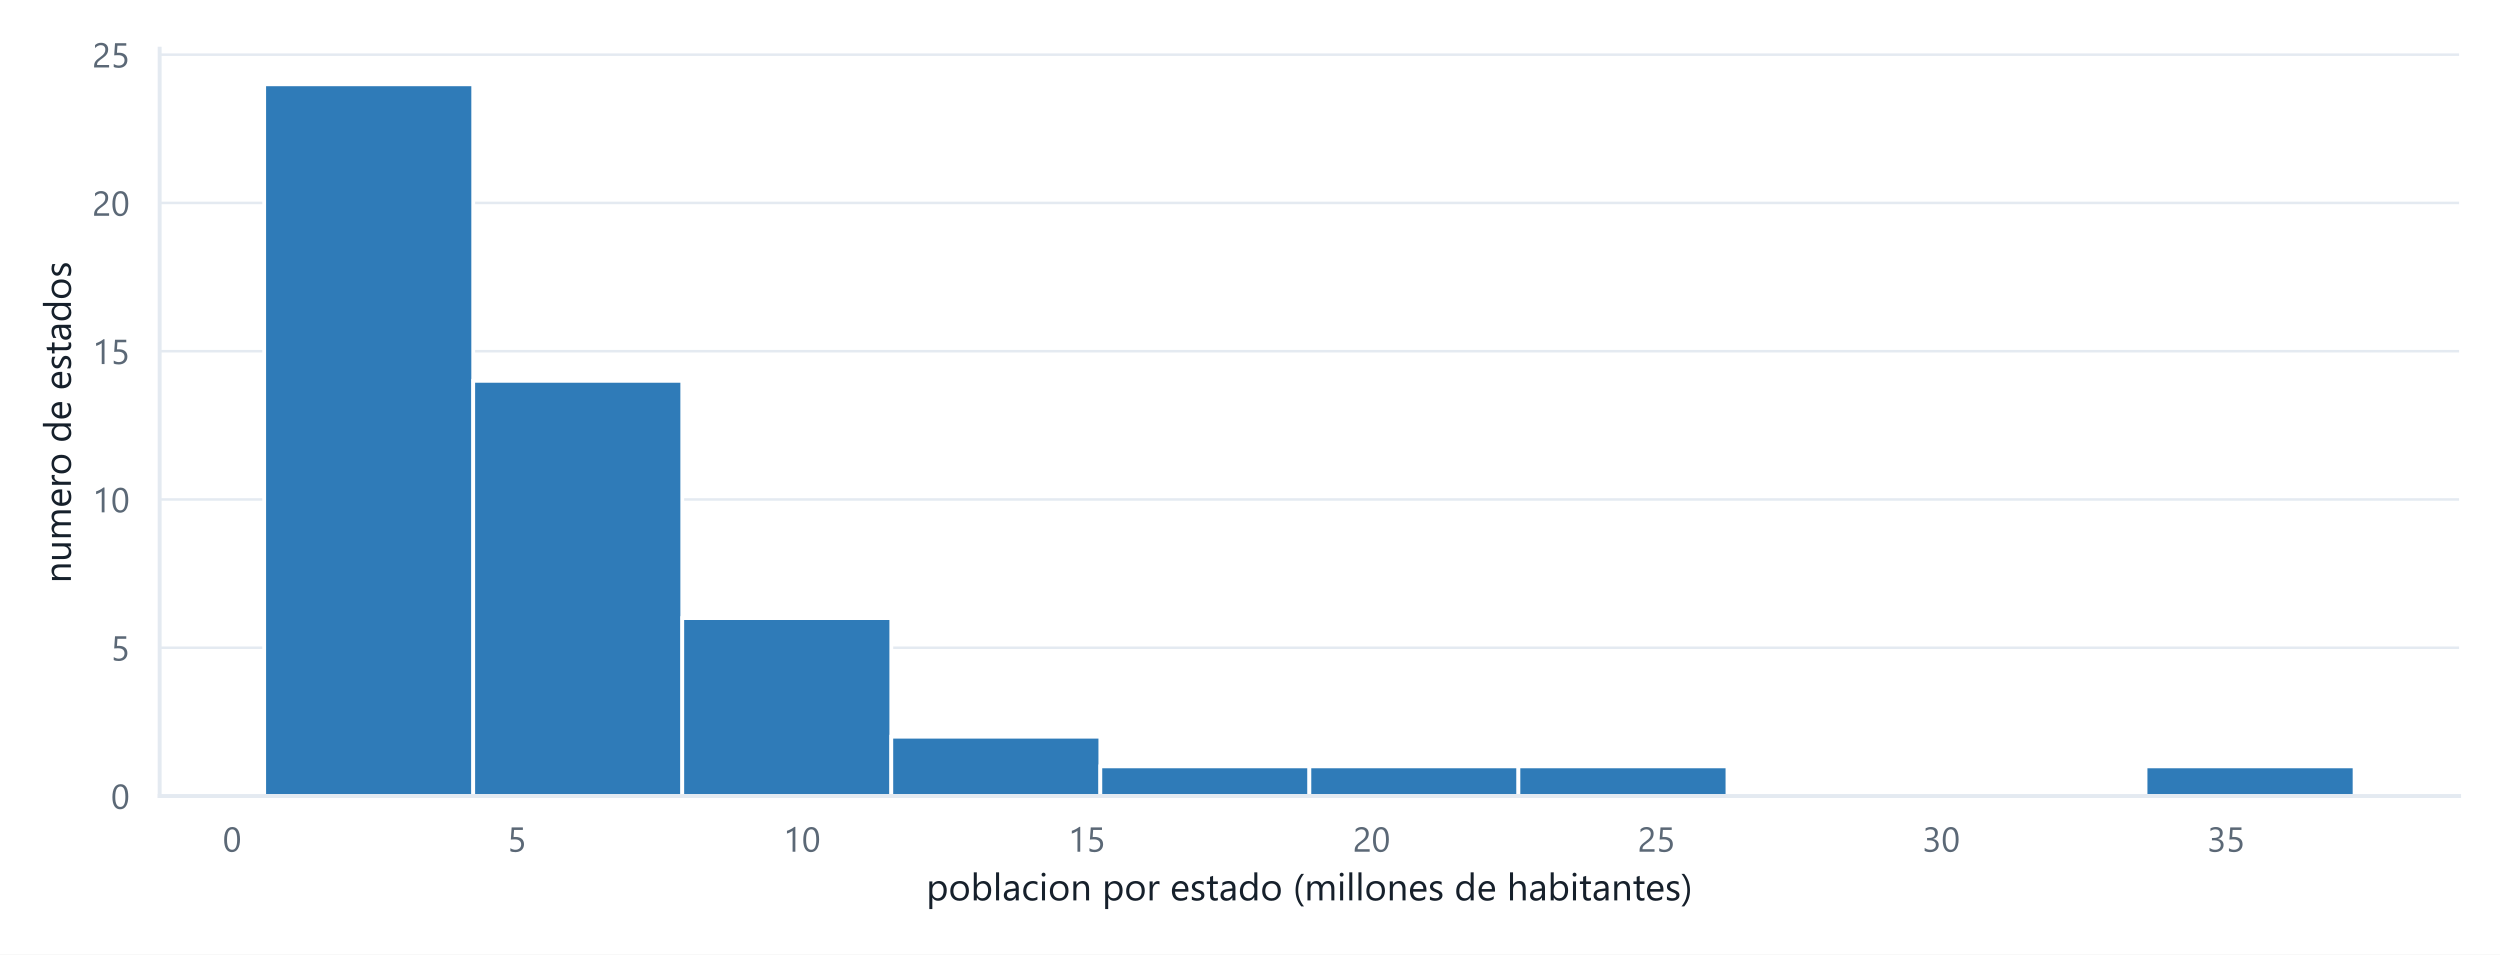
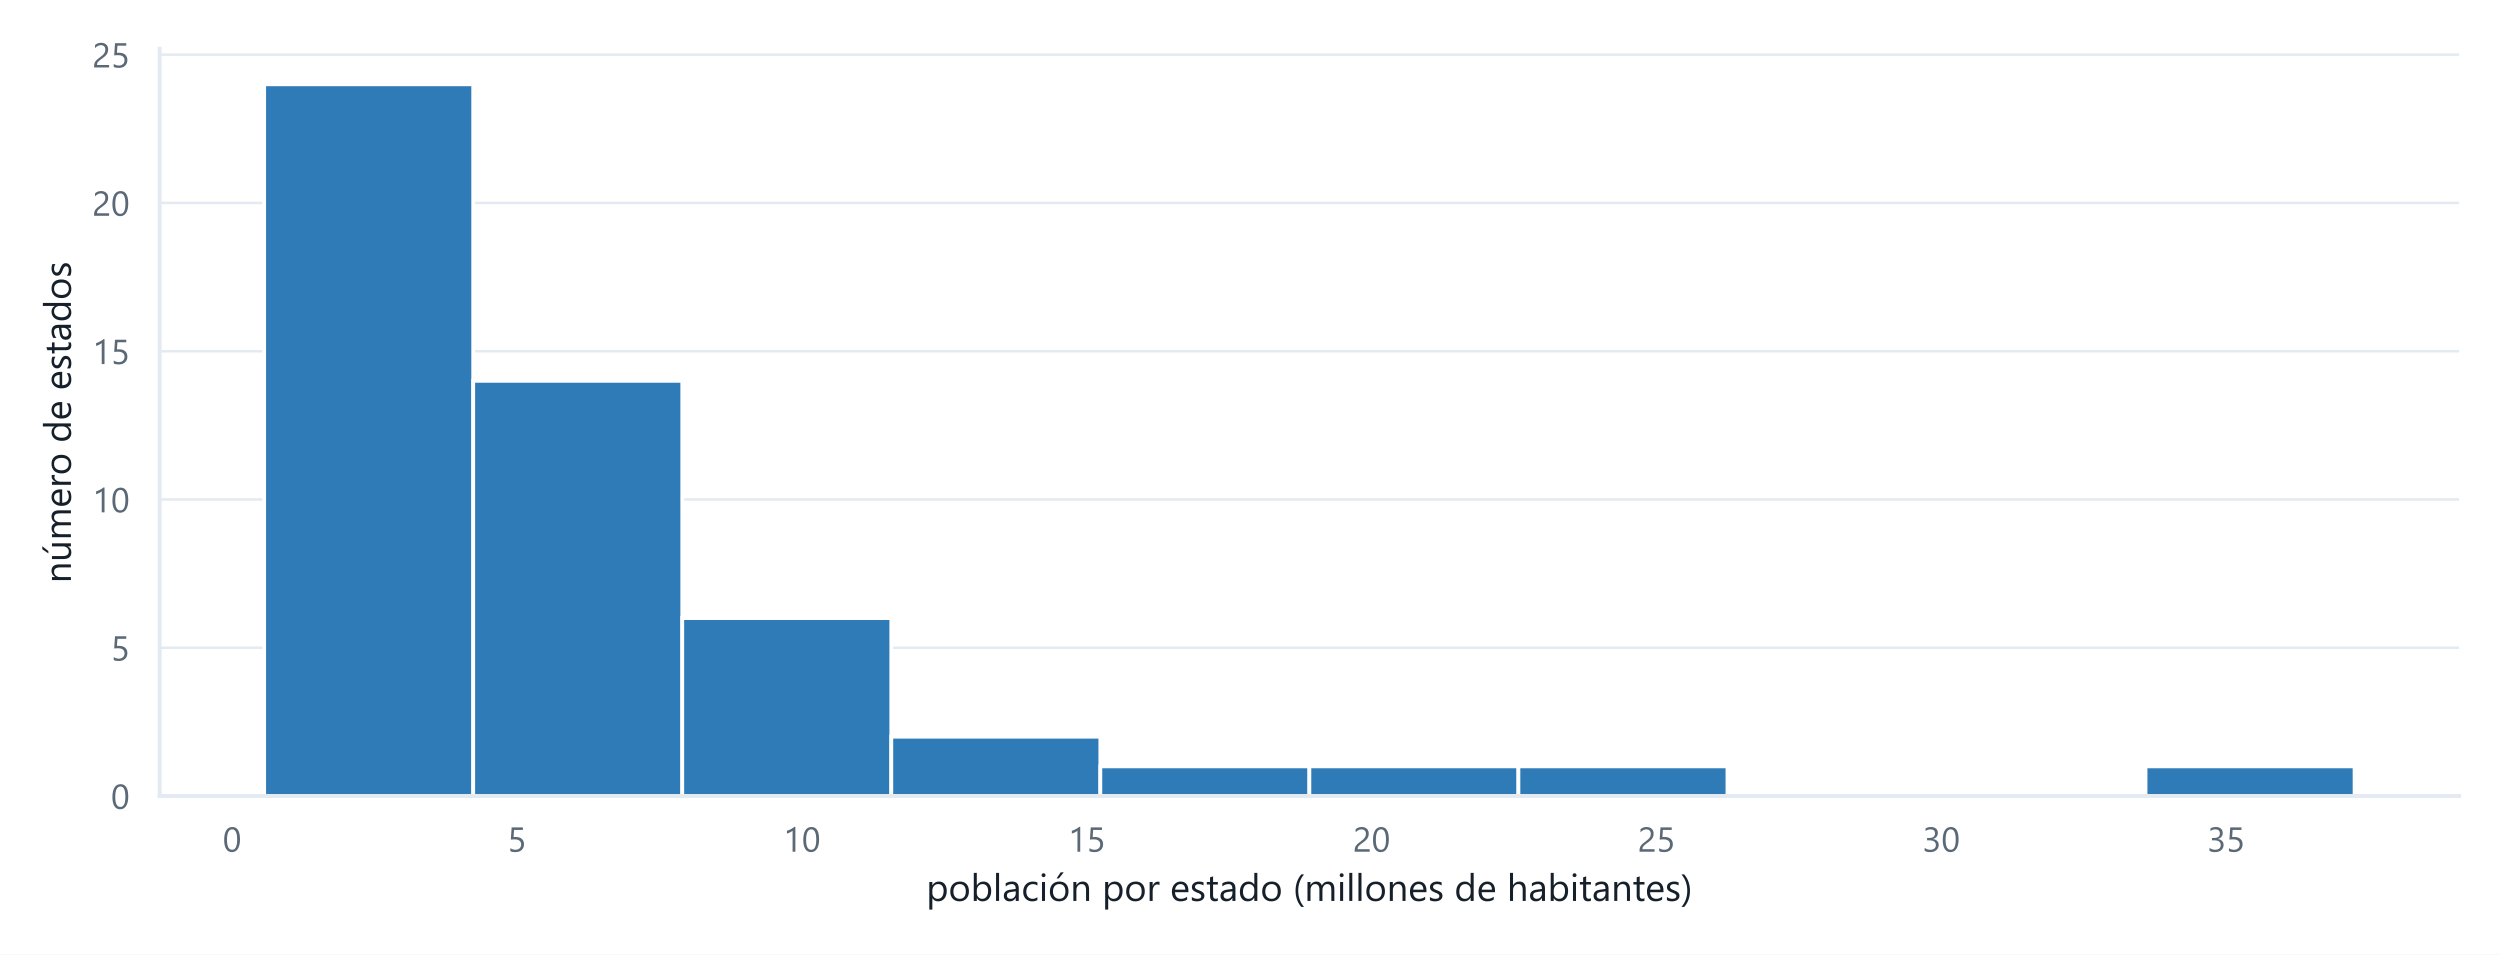
<svg xmlns="http://www.w3.org/2000/svg" xmlns:xlink="http://www.w3.org/1999/xlink" width="792pt" height="302.4pt" viewBox="0 0 792 302.4" version="1.1">
  <defs>
    <style type="text/css">*{stroke-linejoin: round; stroke-linecap: butt}</style>
  </defs>
  <g id="figure_1">
    <g id="patch_1">
      <path d="M 0 302.4  L 792 302.4  L 792 0  L 0 0  z " style="fill: #ffffff" />
    </g>
    <g id="axes_1">
      <g id="patch_2">
        <path d="M 50.58 252.18  L 779.04 252.18  L 779.04 15.432  L 50.58 15.432  z " style="fill: #ffffff" />
      </g>
      <g id="matplotlib.axis_1">
        <g id="xtick_1">
          <g id="text_1">
            <g style="fill: #5b6876" transform="translate(70.55389 269.8234) scale(0.11 -0.11)">
              <defs>
                <path id="SegoeUI-30" d="M 3188 2259  Q 3188 1697 3086 1262  Q 2984 828 2792 529  Q 2600 231 2320 76  Q 2041 -78 1684 -78  Q 1347 -78 1083 70  Q 819 219 637 503  Q 456 788 362 1202  Q 269 1616 269 2150  Q 269 2738 367 3188  Q 466 3638 656 3942  Q 847 4247 1130 4401  Q 1413 4556 1778 4556  Q 3188 4556 3188 2259  z M 2663 2209  Q 2663 4122 1753 4122  Q 794 4122 794 2175  Q 794 359 1734 359  Q 2663 359 2663 2209  z " transform="scale(0.015625)" />
              </defs>
              <use xlink:href="#SegoeUI-30" />
            </g>
          </g>
        </g>
        <g id="xtick_2">
          <g id="text_2">
            <g style="fill: #5b6876" transform="translate(160.8006 269.8234) scale(0.11 -0.11)">
              <defs>
                <path id="SegoeUI-35" d="M 3028 1369  Q 3028 1041 2915 775  Q 2803 509 2595 318  Q 2388 128 2094 25  Q 1800 -78 1441 -78  Q 816 -78 513 109  L 513 653  Q 969 359 1447 359  Q 1691 359 1886 431  Q 2081 503 2218 631  Q 2356 759 2429 940  Q 2503 1122 2503 1338  Q 2503 1775 2209 2023  Q 1916 2272 1356 2272  Q 1266 2272 1166 2269  Q 1066 2266 966 2261  Q 866 2256 770 2250  Q 675 2244 597 2234  L 750 4481  L 2822 4481  L 2822 4019  L 1194 4019  L 1103 2703  Q 1203 2709 1315 2714  Q 1428 2719 1516 2719  Q 1872 2719 2153 2625  Q 2434 2531 2629 2357  Q 2825 2184 2926 1932  Q 3028 1681 3028 1369  z " transform="scale(0.015625)" />
              </defs>
              <use xlink:href="#SegoeUI-35" />
            </g>
          </g>
        </g>
        <g id="xtick_3">
          <g id="text_3">
            <g style="fill: #5b6876" transform="translate(248.0825 269.8234) scale(0.11 -0.11)">
              <defs>
                <path id="SegoeUI-31" d="M 2263 0  L 1750 0  L 1750 3872  Q 1691 3813 1577 3736  Q 1463 3659 1320 3584  Q 1178 3509 1020 3443  Q 863 3378 713 3341  L 713 3859  Q 881 3906 1070 3986  Q 1259 4066 1442 4164  Q 1625 4263 1787 4370  Q 1950 4478 2069 4581  L 2263 4581  L 2263 0  z " transform="scale(0.015625)" />
              </defs>
              <use xlink:href="#SegoeUI-31" />
              <use xlink:href="#SegoeUI-30" transform="translate(53.90625 0)" />
            </g>
          </g>
        </g>
        <g id="xtick_4">
          <g id="text_4">
            <g style="fill: #5b6876" transform="translate(338.3292 269.8234) scale(0.11 -0.11)">
              <use xlink:href="#SegoeUI-31" />
              <use xlink:href="#SegoeUI-35" transform="translate(53.90625 0)" />
            </g>
          </g>
        </g>
        <g id="xtick_5">
          <g id="text_5">
            <g style="fill: #5b6876" transform="translate(428.5759 269.8234) scale(0.11 -0.11)">
              <defs>
                <path id="SegoeUI-32" d="M 2413 3306  Q 2413 3513 2348 3666  Q 2284 3819 2173 3920  Q 2063 4022 1913 4072  Q 1763 4122 1588 4122  Q 1438 4122 1294 4081  Q 1150 4041 1014 3969  Q 878 3897 751 3797  Q 625 3697 516 3575  L 516 4125  Q 731 4334 998 4445  Q 1266 4556 1650 4556  Q 1925 4556 2159 4476  Q 2394 4397 2566 4244  Q 2738 4091 2836 3866  Q 2934 3641 2934 3350  Q 2934 3084 2873 2868  Q 2813 2653 2689 2462  Q 2566 2272 2378 2097  Q 2191 1922 1938 1741  Q 1622 1516 1417 1356  Q 1213 1197 1092 1058  Q 972 919 923 780  Q 875 641 875 459  L 3106 459  L 3106 0  L 341 0  L 341 222  Q 341 509 403 728  Q 466 947 609 1144  Q 753 1341 986 1537  Q 1219 1734 1556 1981  Q 1800 2156 1964 2315  Q 2128 2475 2228 2634  Q 2328 2794 2370 2958  Q 2413 3122 2413 3306  z " transform="scale(0.015625)" />
              </defs>
              <use xlink:href="#SegoeUI-32" />
              <use xlink:href="#SegoeUI-30" transform="translate(53.90625 0)" />
            </g>
          </g>
        </g>
        <g id="xtick_6">
          <g id="text_6">
            <g style="fill: #5b6876" transform="translate(518.8226 269.8234) scale(0.11 -0.11)">
              <use xlink:href="#SegoeUI-32" />
              <use xlink:href="#SegoeUI-35" transform="translate(53.90625 0)" />
            </g>
          </g>
        </g>
        <g id="xtick_7">
          <g id="text_7">
            <g style="fill: #5b6876" transform="translate(609.0694 269.8234) scale(0.11 -0.11)">
              <defs>
                <path id="SegoeUI-33" d="M 2978 1269  Q 2978 966 2864 717  Q 2750 469 2542 292  Q 2334 116 2043 19  Q 1753 -78 1403 -78  Q 763 -78 384 166  L 384 716  Q 838 359 1422 359  Q 1656 359 1845 418  Q 2034 478 2170 590  Q 2306 703 2379 862  Q 2453 1022 2453 1222  Q 2453 2100 1203 2100  L 831 2100  L 831 2534  L 1184 2534  Q 2291 2534 2291 3359  Q 2291 4122 1447 4122  Q 972 4122 556 3803  L 556 4300  Q 984 4556 1575 4556  Q 1856 4556 2084 4478  Q 2313 4400 2475 4259  Q 2638 4119 2727 3922  Q 2816 3725 2816 3488  Q 2816 2603 1922 2350  L 1922 2338  Q 2150 2313 2344 2227  Q 2538 2141 2678 2003  Q 2819 1866 2898 1680  Q 2978 1494 2978 1269  z " transform="scale(0.015625)" />
              </defs>
              <use xlink:href="#SegoeUI-33" />
              <use xlink:href="#SegoeUI-30" transform="translate(53.90625 0)" />
            </g>
          </g>
        </g>
        <g id="xtick_8">
          <g id="text_8">
            <g style="fill: #5b6876" transform="translate(699.3161 269.8234) scale(0.11 -0.11)">
              <use xlink:href="#SegoeUI-33" />
              <use xlink:href="#SegoeUI-35" transform="translate(53.90625 0)" />
            </g>
          </g>
        </g>
        <g id="text_9">
-           <g style="fill: #16202b" transform="translate(293.4337 285.2372) scale(0.12 -0.12)">
+           <g style="fill: #16202b" transform="translate(293.4337 285.4116) scale(0.12 -0.12)">
            <defs>
              <path id="SegoeUI-70" d="M 1044 463  L 1031 463  L 1031 -1472  L 519 -1472  L 519 3200  L 1031 3200  L 1031 2638  L 1044 2638  Q 1422 3275 2150 3275  Q 2769 3275 3116 2845  Q 3463 2416 3463 1694  Q 3463 891 3072 408  Q 2681 -75 2003 -75  Q 1381 -75 1044 463  z M 1031 1753  L 1031 1306  Q 1031 909 1289 632  Q 1547 356 1944 356  Q 2409 356 2673 712  Q 2938 1069 2938 1703  Q 2938 2238 2691 2541  Q 2444 2844 2022 2844  Q 1575 2844 1303 2533  Q 1031 2222 1031 1753  z " transform="scale(0.015625)" />
              <path id="SegoeUI-6f" d="M 1856 -75  Q 1147 -75 723 373  Q 300 822 300 1563  Q 300 2369 740 2822  Q 1181 3275 1931 3275  Q 2647 3275 3048 2834  Q 3450 2394 3450 1613  Q 3450 847 3017 386  Q 2584 -75 1856 -75  z M 1894 2844  Q 1400 2844 1112 2508  Q 825 2172 825 1581  Q 825 1013 1115 684  Q 1406 356 1894 356  Q 2391 356 2658 678  Q 2925 1000 2925 1594  Q 2925 2194 2658 2519  Q 2391 2844 1894 2844  z " transform="scale(0.015625)" />
              <path id="SegoeUI-62" d="M 1044 463  L 1031 463  L 1031 0  L 519 0  L 519 4738  L 1031 4738  L 1031 2638  L 1044 2638  Q 1422 3275 2150 3275  Q 2766 3275 3114 2845  Q 3463 2416 3463 1694  Q 3463 891 3072 408  Q 2681 -75 2003 -75  Q 1369 -75 1044 463  z M 1031 1753  L 1031 1306  Q 1031 909 1289 632  Q 1547 356 1944 356  Q 2409 356 2673 712  Q 2938 1069 2938 1703  Q 2938 2238 2691 2541  Q 2444 2844 2022 2844  Q 1575 2844 1303 2533  Q 1031 2222 1031 1753  z " transform="scale(0.015625)" />
              <path id="SegoeUI-6c" d="M 1031 0  L 519 0  L 519 4738  L 1031 4738  L 1031 0  z " transform="scale(0.015625)" />
              <path id="SegoeUI-61" d="M 2809 0  L 2297 0  L 2297 500  L 2284 500  Q 1950 -75 1300 -75  Q 822 -75 551 178  Q 281 431 281 850  Q 281 1747 1338 1894  L 2297 2028  Q 2297 2844 1638 2844  Q 1059 2844 594 2450  L 594 2975  Q 1066 3275 1681 3275  Q 2809 3275 2809 2081  L 2809 0  z M 2297 1619  L 1525 1513  Q 1169 1463 987 1336  Q 806 1209 806 888  Q 806 653 973 504  Q 1141 356 1419 356  Q 1800 356 2048 623  Q 2297 891 2297 1300  L 2297 1619  z " transform="scale(0.015625)" />
              <path id="SegoeUI-63" d="M 2700 147  Q 2331 -75 1825 -75  Q 1141 -75 720 370  Q 300 816 300 1525  Q 300 2316 753 2795  Q 1206 3275 1963 3275  Q 2384 3275 2706 3119  L 2706 2594  Q 2350 2844 1944 2844  Q 1453 2844 1139 2492  Q 825 2141 825 1569  Q 825 1006 1120 681  Q 1416 356 1913 356  Q 2331 356 2700 634  L 2700 147  z " transform="scale(0.015625)" />
              <path id="SegoeUI-69" d="M 781 4013  Q 644 4013 547 4106  Q 450 4200 450 4344  Q 450 4488 547 4583  Q 644 4678 781 4678  Q 922 4678 1020 4583  Q 1119 4488 1119 4344  Q 1119 4206 1020 4109  Q 922 4013 781 4013  z M 1031 0  L 519 0  L 519 3200  L 1031 3200  L 1031 0  z " transform="scale(0.015625)" />
+               <path id="SegoeUI-f3" d="M 1856 -75  Q 1147 -75 723 373  Q 300 822 300 1563  Q 300 2369 740 2822  Q 1181 3275 1931 3275  Q 2647 3275 3048 2834  Q 3450 2394 3450 1613  Q 3450 847 3017 386  Q 2584 -75 1856 -75  z M 1894 2844  Q 1400 2844 1112 2508  Q 825 2172 825 1581  Q 825 1013 1115 684  Q 1406 356 1894 356  Q 2391 356 2658 678  Q 2925 1000 2925 1594  Q 2925 2194 2658 2519  Q 2391 2844 1894 2844  z M 2646 4831  L 1827 3806  L 1430 3806  L 2127 4831  L 2646 4831  z " transform="scale(0.015625)" />
              <path id="SegoeUI-6e" d="M 3175 0  L 2663 0  L 2663 1825  Q 2663 2844 1919 2844  Q 1534 2844 1282 2555  Q 1031 2266 1031 1825  L 1031 0  L 519 0  L 519 3200  L 1031 3200  L 1031 2669  L 1044 2669  Q 1406 3275 2094 3275  Q 2619 3275 2897 2936  Q 3175 2597 3175 1956  L 3175 0  z " transform="scale(0.015625)" />
              <path id="SegoeUI-20" transform="scale(0.015625)" />
              <path id="SegoeUI-72" d="M 2188 2681  Q 2053 2784 1800 2784  Q 1472 2784 1251 2475  Q 1031 2166 1031 1631  L 1031 0  L 519 0  L 519 3200  L 1031 3200  L 1031 2541  L 1044 2541  Q 1153 2878 1378 3067  Q 1603 3256 1881 3256  Q 2081 3256 2188 3213  L 2188 2681  z " transform="scale(0.015625)" />
              <path id="SegoeUI-65" d="M 3091 1472  L 831 1472  Q 844 938 1119 647  Q 1394 356 1875 356  Q 2416 356 2869 713  L 2869 231  Q 2447 -75 1753 -75  Q 1075 -75 687 361  Q 300 797 300 1588  Q 300 2334 723 2804  Q 1147 3275 1775 3275  Q 2403 3275 2747 2869  Q 3091 2463 3091 1741  L 3091 1472  z M 2566 1906  Q 2563 2350 2352 2597  Q 2141 2844 1766 2844  Q 1403 2844 1150 2584  Q 897 2325 838 1906  L 2566 1906  z " transform="scale(0.015625)" />
              <path id="SegoeUI-73" d="M 325 116  L 325 666  Q 744 356 1247 356  Q 1922 356 1922 806  Q 1922 934 1864 1023  Q 1806 1113 1707 1181  Q 1609 1250 1476 1304  Q 1344 1359 1191 1419  Q 978 1503 817 1589  Q 656 1675 548 1783  Q 441 1891 386 2028  Q 331 2166 331 2350  Q 331 2575 434 2748  Q 538 2922 709 3039  Q 881 3156 1101 3215  Q 1322 3275 1556 3275  Q 1972 3275 2300 3131  L 2300 2613  Q 1947 2844 1488 2844  Q 1344 2844 1228 2811  Q 1113 2778 1030 2718  Q 947 2659 901 2576  Q 856 2494 856 2394  Q 856 2269 901 2184  Q 947 2100 1034 2034  Q 1122 1969 1247 1916  Q 1372 1863 1531 1800  Q 1744 1719 1912 1633  Q 2081 1547 2200 1439  Q 2319 1331 2383 1190  Q 2447 1050 2447 856  Q 2447 619 2342 444  Q 2238 269 2063 153  Q 1888 38 1659 -18  Q 1431 -75 1181 -75  Q 688 -75 325 116  z " transform="scale(0.015625)" />
              <path id="SegoeUI-74" d="M 2003 31  Q 1822 -69 1525 -69  Q 684 -69 684 869  L 684 2763  L 134 2763  L 134 3200  L 684 3200  L 684 3981  L 1197 4147  L 1197 3200  L 2003 3200  L 2003 2763  L 1197 2763  L 1197 959  Q 1197 638 1306 500  Q 1416 363 1669 363  Q 1863 363 2003 469  L 2003 31  z " transform="scale(0.015625)" />
              <path id="SegoeUI-64" d="M 3250 0  L 2738 0  L 2738 544  L 2725 544  Q 2369 -75 1625 -75  Q 1022 -75 661 354  Q 300 784 300 1525  Q 300 2319 700 2797  Q 1100 3275 1766 3275  Q 2425 3275 2725 2756  L 2738 2756  L 2738 4738  L 3250 4738  L 3250 0  z M 2738 1447  L 2738 1919  Q 2738 2306 2481 2575  Q 2225 2844 1831 2844  Q 1363 2844 1094 2500  Q 825 2156 825 1550  Q 825 997 1083 676  Q 1341 356 1775 356  Q 2203 356 2470 665  Q 2738 975 2738 1447  z " transform="scale(0.015625)" />
              <path id="SegoeUI-28" d="M 1863 -1019  L 1406 -1019  Q 438 88 438 1709  Q 438 3338 1406 4481  L 1869 4481  Q 888 3294 888 1716  Q 888 150 1863 -1019  z " transform="scale(0.015625)" />
              <path id="SegoeUI-6d" d="M 5063 0  L 4550 0  L 4550 1838  Q 4550 2369 4386 2606  Q 4222 2844 3834 2844  Q 3506 2844 3276 2544  Q 3047 2244 3047 1825  L 3047 0  L 2534 0  L 2534 1900  Q 2534 2844 1806 2844  Q 1469 2844 1250 2561  Q 1031 2278 1031 1825  L 1031 0  L 519 0  L 519 3200  L 1031 3200  L 1031 2694  L 1044 2694  Q 1384 3275 2038 3275  Q 2366 3275 2609 3092  Q 2853 2909 2944 2613  Q 3300 3275 4006 3275  Q 5063 3275 5063 1972  L 5063 0  z " transform="scale(0.015625)" />
              <path id="SegoeUI-68" d="M 3175 0  L 2663 0  L 2663 1844  Q 2663 2844 1919 2844  Q 1544 2844 1287 2555  Q 1031 2266 1031 1813  L 1031 0  L 519 0  L 519 4738  L 1031 4738  L 1031 2669  L 1044 2669  Q 1413 3275 2094 3275  Q 3175 3275 3175 1972  L 3175 0  z " transform="scale(0.015625)" />
              <path id="SegoeUI-29" d="M 531 -1019  L 75 -1019  Q 1050 150 1050 1716  Q 1050 3294 69 4481  L 531 4481  Q 1506 3338 1506 1709  Q 1506 88 531 -1019  z " transform="scale(0.015625)" />
            </defs>
            <use xlink:href="#SegoeUI-70" />
            <use xlink:href="#SegoeUI-6f" transform="translate(58.78906 0)" />
            <use xlink:href="#SegoeUI-62" transform="translate(117.3828 0)" />
            <use xlink:href="#SegoeUI-6c" transform="translate(176.1719 0)" />
            <use xlink:href="#SegoeUI-61" transform="translate(200.3906 0)" />
            <use xlink:href="#SegoeUI-63" transform="translate(251.2695 0)" />
            <use xlink:href="#SegoeUI-69" transform="translate(297.4609 0)" />
-             <use xlink:href="#SegoeUI-6f" transform="translate(321.6797 0)" />
+             <use xlink:href="#SegoeUI-f3" transform="translate(321.6797 0)" />
            <use xlink:href="#SegoeUI-6e" transform="translate(380.2734 0)" />
            <use xlink:href="#SegoeUI-20" transform="translate(436.8652 0)" />
            <use xlink:href="#SegoeUI-70" transform="translate(464.2578 0)" />
            <use xlink:href="#SegoeUI-6f" transform="translate(523.0469 0)" />
            <use xlink:href="#SegoeUI-72" transform="translate(581.6406 0)" />
            <use xlink:href="#SegoeUI-20" transform="translate(616.4062 0)" />
            <use xlink:href="#SegoeUI-65" transform="translate(643.7988 0)" />
            <use xlink:href="#SegoeUI-73" transform="translate(696.0938 0)" />
            <use xlink:href="#SegoeUI-74" transform="translate(738.5254 0)" />
            <use xlink:href="#SegoeUI-61" transform="translate(772.4121 0)" />
            <use xlink:href="#SegoeUI-64" transform="translate(823.291 0)" />
            <use xlink:href="#SegoeUI-6f" transform="translate(882.1777 0)" />
            <use xlink:href="#SegoeUI-20" transform="translate(940.7715 0)" />
            <use xlink:href="#SegoeUI-28" transform="translate(968.1641 0)" />
            <use xlink:href="#SegoeUI-6d" transform="translate(998.3398 0)" />
            <use xlink:href="#SegoeUI-69" transform="translate(1084.473 0)" />
            <use xlink:href="#SegoeUI-6c" transform="translate(1108.691 0)" />
            <use xlink:href="#SegoeUI-6c" transform="translate(1132.91 0)" />
            <use xlink:href="#SegoeUI-6f" transform="translate(1157.129 0)" />
            <use xlink:href="#SegoeUI-6e" transform="translate(1215.723 0)" />
            <use xlink:href="#SegoeUI-65" transform="translate(1272.314 0)" />
            <use xlink:href="#SegoeUI-73" transform="translate(1324.609 0)" />
            <use xlink:href="#SegoeUI-20" transform="translate(1367.041 0)" />
            <use xlink:href="#SegoeUI-64" transform="translate(1394.434 0)" />
            <use xlink:href="#SegoeUI-65" transform="translate(1453.32 0)" />
            <use xlink:href="#SegoeUI-20" transform="translate(1505.615 0)" />
            <use xlink:href="#SegoeUI-68" transform="translate(1533.008 0)" />
            <use xlink:href="#SegoeUI-61" transform="translate(1589.6 0)" />
            <use xlink:href="#SegoeUI-62" transform="translate(1640.479 0)" />
            <use xlink:href="#SegoeUI-69" transform="translate(1699.268 0)" />
            <use xlink:href="#SegoeUI-74" transform="translate(1723.486 0)" />
            <use xlink:href="#SegoeUI-61" transform="translate(1757.373 0)" />
            <use xlink:href="#SegoeUI-6e" transform="translate(1808.252 0)" />
            <use xlink:href="#SegoeUI-74" transform="translate(1864.844 0)" />
            <use xlink:href="#SegoeUI-65" transform="translate(1897.98 0)" />
            <use xlink:href="#SegoeUI-73" transform="translate(1950.275 0)" />
            <use xlink:href="#SegoeUI-29" transform="translate(1992.707 0)" />
          </g>
        </g>
      </g>
      <g id="matplotlib.axis_2">
        <g id="ytick_1">
          <g id="line2d_1">
-             <path d="M 50.58 252.18  L 779.04 252.18  " clip-path="url(#p76cee9b205)" style="fill: none; stroke: #e4eaf1; stroke-width: 0.8; stroke-linecap: round" />
+             <path d="M 50.58 252.18  L 779.04 252.18  " clip-path="url(#p8c05b39dc0)" style="fill: none; stroke: #e4eaf1; stroke-width: 0.8; stroke-linecap: round" />
          </g>
          <g id="text_10">
            <g style="fill: #5b6876" transform="translate(35.15031 256.2517) scale(0.11 -0.11)">
              <use xlink:href="#SegoeUI-30" />
            </g>
          </g>
        </g>
        <g id="ytick_2">
          <g id="line2d_2">
-             <path d="M 50.58 205.206  L 779.04 205.206  " clip-path="url(#p76cee9b205)" style="fill: none; stroke: #e4eaf1; stroke-width: 0.8; stroke-linecap: round" />
+             <path d="M 50.58 205.206  L 779.04 205.206  " clip-path="url(#p8c05b39dc0)" style="fill: none; stroke: #e4eaf1; stroke-width: 0.8; stroke-linecap: round" />
          </g>
          <g id="text_11">
            <g style="fill: #5b6876" transform="translate(35.15031 209.2779) scale(0.11 -0.11)">
              <use xlink:href="#SegoeUI-35" />
            </g>
          </g>
        </g>
        <g id="ytick_3">
          <g id="line2d_3">
-             <path d="M 50.58 158.232  L 779.04 158.232  " clip-path="url(#p76cee9b205)" style="fill: none; stroke: #e4eaf1; stroke-width: 0.8; stroke-linecap: round" />
+             <path d="M 50.58 158.232  L 779.04 158.232  " clip-path="url(#p8c05b39dc0)" style="fill: none; stroke: #e4eaf1; stroke-width: 0.8; stroke-linecap: round" />
          </g>
          <g id="text_12">
            <g style="fill: #5b6876" transform="translate(29.22062 162.3041) scale(0.11 -0.11)">
              <use xlink:href="#SegoeUI-31" />
              <use xlink:href="#SegoeUI-30" transform="translate(53.90625 0)" />
            </g>
          </g>
        </g>
        <g id="ytick_4">
          <g id="line2d_4">
-             <path d="M 50.58 111.259  L 779.04 111.259  " clip-path="url(#p76cee9b205)" style="fill: none; stroke: #e4eaf1; stroke-width: 0.8; stroke-linecap: round" />
+             <path d="M 50.58 111.259  L 779.04 111.259  " clip-path="url(#p8c05b39dc0)" style="fill: none; stroke: #e4eaf1; stroke-width: 0.8; stroke-linecap: round" />
          </g>
          <g id="text_13">
            <g style="fill: #5b6876" transform="translate(29.22062 115.3303) scale(0.11 -0.11)">
              <use xlink:href="#SegoeUI-31" />
              <use xlink:href="#SegoeUI-35" transform="translate(53.90625 0)" />
            </g>
          </g>
        </g>
        <g id="ytick_5">
          <g id="line2d_5">
-             <path d="M 50.58 64.285  L 779.04 64.285  " clip-path="url(#p76cee9b205)" style="fill: none; stroke: #e4eaf1; stroke-width: 0.8; stroke-linecap: round" />
+             <path d="M 50.58 64.285  L 779.04 64.285  " clip-path="url(#p8c05b39dc0)" style="fill: none; stroke: #e4eaf1; stroke-width: 0.8; stroke-linecap: round" />
          </g>
          <g id="text_14">
            <g style="fill: #5b6876" transform="translate(29.22062 68.35648) scale(0.11 -0.11)">
              <use xlink:href="#SegoeUI-32" />
              <use xlink:href="#SegoeUI-30" transform="translate(53.90625 0)" />
            </g>
          </g>
        </g>
        <g id="ytick_6">
          <g id="line2d_6">
-             <path d="M 50.58 17.311  L 779.04 17.311  " clip-path="url(#p76cee9b205)" style="fill: none; stroke: #e4eaf1; stroke-width: 0.8; stroke-linecap: round" />
+             <path d="M 50.58 17.311  L 779.04 17.311  " clip-path="url(#p8c05b39dc0)" style="fill: none; stroke: #e4eaf1; stroke-width: 0.8; stroke-linecap: round" />
          </g>
          <g id="text_15">
            <g style="fill: #5b6876" transform="translate(29.22062 21.38267) scale(0.11 -0.11)">
              <use xlink:href="#SegoeUI-32" />
              <use xlink:href="#SegoeUI-35" transform="translate(53.90625 0)" />
            </g>
          </g>
        </g>
        <g id="text_16">
          <g style="fill: #16202b" transform="translate(22.46063 184.746) rotate(-90) scale(0.12 -0.12)">
            <defs>
-               <path id="SegoeUI-75" d="M 3106 0  L 2594 0  L 2594 506  L 2581 506  Q 2263 -75 1594 -75  Q 450 -75 450 1288  L 450 3200  L 959 3200  L 959 1369  Q 959 356 1734 356  Q 2109 356 2351 632  Q 2594 909 2594 1356  L 2594 3200  L 3106 3200  L 3106 0  z " transform="scale(0.015625)" />
+               <path id="SegoeUI-fa" d="M 3106 0  L 2594 0  L 2594 506  L 2581 506  Q 2263 -75 1594 -75  Q 450 -75 450 1288  L 450 3200  L 959 3200  L 959 1369  Q 959 356 1734 356  Q 2109 356 2351 632  Q 2594 909 2594 1356  L 2594 3200  L 3106 3200  L 3106 0  z M 2622 4831  L 1803 3806  L 1406 3806  L 2103 4831  L 2622 4831  z " transform="scale(0.015625)" />
            </defs>
            <use xlink:href="#SegoeUI-6e" />
-             <use xlink:href="#SegoeUI-75" transform="translate(56.5918 0)" />
+             <use xlink:href="#SegoeUI-fa" transform="translate(56.5918 0)" />
            <use xlink:href="#SegoeUI-6d" transform="translate(113.1836 0)" />
            <use xlink:href="#SegoeUI-65" transform="translate(199.3164 0)" />
            <use xlink:href="#SegoeUI-72" transform="translate(251.6113 0)" />
            <use xlink:href="#SegoeUI-6f" transform="translate(285.002 0)" />
            <use xlink:href="#SegoeUI-20" transform="translate(343.5957 0)" />
            <use xlink:href="#SegoeUI-64" transform="translate(370.9883 0)" />
            <use xlink:href="#SegoeUI-65" transform="translate(429.875 0)" />
            <use xlink:href="#SegoeUI-20" transform="translate(482.1699 0)" />
            <use xlink:href="#SegoeUI-65" transform="translate(509.5625 0)" />
            <use xlink:href="#SegoeUI-73" transform="translate(561.8574 0)" />
            <use xlink:href="#SegoeUI-74" transform="translate(604.2891 0)" />
            <use xlink:href="#SegoeUI-61" transform="translate(638.1758 0)" />
            <use xlink:href="#SegoeUI-64" transform="translate(689.0547 0)" />
            <use xlink:href="#SegoeUI-6f" transform="translate(747.9414 0)" />
            <use xlink:href="#SegoeUI-73" transform="translate(806.5352 0)" />
          </g>
        </g>
      </g>
      <g id="patch_3">
-         <path d="M 83.692 252.18  L 149.915 252.18  L 149.915 26.706  L 83.692 26.706  z " clip-path="url(#p76cee9b205)" style="fill: #2f7bb8; stroke: #ffffff; stroke-width: 1.2; stroke-linejoin: miter" />
+         <path d="M 83.692 252.18  L 149.915 252.18  L 149.915 26.706  L 83.692 26.706  z " clip-path="url(#p8c05b39dc0)" style="fill: #2f7bb8; stroke: #ffffff; stroke-width: 1.2; stroke-linejoin: miter" />
      </g>
      <g id="patch_4">
-         <path d="M 149.915 252.18  L 216.139 252.18  L 216.139 120.653  L 149.915 120.653  z " clip-path="url(#p76cee9b205)" style="fill: #2f7bb8; stroke: #ffffff; stroke-width: 1.2; stroke-linejoin: miter" />
+         <path d="M 149.915 252.18  L 216.139 252.18  L 216.139 120.653  L 149.915 120.653  z " clip-path="url(#p8c05b39dc0)" style="fill: #2f7bb8; stroke: #ffffff; stroke-width: 1.2; stroke-linejoin: miter" />
      </g>
      <g id="patch_5">
-         <path d="M 216.139 252.18  L 282.363 252.18  L 282.363 195.811  L 216.139 195.811  z " clip-path="url(#p76cee9b205)" style="fill: #2f7bb8; stroke: #ffffff; stroke-width: 1.2; stroke-linejoin: miter" />
+         <path d="M 216.139 252.18  L 282.363 252.18  L 282.363 195.811  L 216.139 195.811  z " clip-path="url(#p8c05b39dc0)" style="fill: #2f7bb8; stroke: #ffffff; stroke-width: 1.2; stroke-linejoin: miter" />
      </g>
      <g id="patch_6">
-         <path d="M 282.363 252.18  L 348.586 252.18  L 348.586 233.39  L 282.363 233.39  z " clip-path="url(#p76cee9b205)" style="fill: #2f7bb8; stroke: #ffffff; stroke-width: 1.2; stroke-linejoin: miter" />
+         <path d="M 282.363 252.18  L 348.586 252.18  L 348.586 233.39  L 282.363 233.39  z " clip-path="url(#p8c05b39dc0)" style="fill: #2f7bb8; stroke: #ffffff; stroke-width: 1.2; stroke-linejoin: miter" />
      </g>
      <g id="patch_7">
-         <path d="M 348.586 252.18  L 414.81 252.18  L 414.81 242.785  L 348.586 242.785  z " clip-path="url(#p76cee9b205)" style="fill: #2f7bb8; stroke: #ffffff; stroke-width: 1.2; stroke-linejoin: miter" />
+         <path d="M 348.586 252.18  L 414.81 252.18  L 414.81 242.785  L 348.586 242.785  z " clip-path="url(#p8c05b39dc0)" style="fill: #2f7bb8; stroke: #ffffff; stroke-width: 1.2; stroke-linejoin: miter" />
      </g>
      <g id="patch_8">
-         <path d="M 414.81 252.18  L 481.034 252.18  L 481.034 242.785  L 414.81 242.785  z " clip-path="url(#p76cee9b205)" style="fill: #2f7bb8; stroke: #ffffff; stroke-width: 1.2; stroke-linejoin: miter" />
+         <path d="M 414.81 252.18  L 481.034 252.18  L 481.034 242.785  L 414.81 242.785  z " clip-path="url(#p8c05b39dc0)" style="fill: #2f7bb8; stroke: #ffffff; stroke-width: 1.2; stroke-linejoin: miter" />
      </g>
      <g id="patch_9">
-         <path d="M 481.034 252.18  L 547.257 252.18  L 547.257 242.785  L 481.034 242.785  z " clip-path="url(#p76cee9b205)" style="fill: #2f7bb8; stroke: #ffffff; stroke-width: 1.2; stroke-linejoin: miter" />
+         <path d="M 481.034 252.18  L 547.257 252.18  L 547.257 242.785  L 481.034 242.785  z " clip-path="url(#p8c05b39dc0)" style="fill: #2f7bb8; stroke: #ffffff; stroke-width: 1.2; stroke-linejoin: miter" />
      </g>
      <g id="patch_10">
-         <path d="M 547.257 252.18  L 613.481 252.18  L 613.481 252.18  L 547.257 252.18  z " clip-path="url(#p76cee9b205)" style="fill: #2f7bb8; stroke: #ffffff; stroke-width: 1.2; stroke-linejoin: miter" />
+         <path d="M 547.257 252.18  L 613.481 252.18  L 613.481 252.18  L 547.257 252.18  z " clip-path="url(#p8c05b39dc0)" style="fill: #2f7bb8; stroke: #ffffff; stroke-width: 1.2; stroke-linejoin: miter" />
      </g>
      <g id="patch_11">
-         <path d="M 613.481 252.18  L 679.705 252.18  L 679.705 252.18  L 613.481 252.18  z " clip-path="url(#p76cee9b205)" style="fill: #2f7bb8; stroke: #ffffff; stroke-width: 1.2; stroke-linejoin: miter" />
+         <path d="M 613.481 252.18  L 679.705 252.18  L 679.705 252.18  L 613.481 252.18  z " clip-path="url(#p8c05b39dc0)" style="fill: #2f7bb8; stroke: #ffffff; stroke-width: 1.2; stroke-linejoin: miter" />
      </g>
      <g id="patch_12">
-         <path d="M 679.705 252.18  L 745.928 252.18  L 745.928 242.785  L 679.705 242.785  z " clip-path="url(#p76cee9b205)" style="fill: #2f7bb8; stroke: #ffffff; stroke-width: 1.2; stroke-linejoin: miter" />
+         <path d="M 679.705 252.18  L 745.928 252.18  L 745.928 242.785  L 679.705 242.785  z " clip-path="url(#p8c05b39dc0)" style="fill: #2f7bb8; stroke: #ffffff; stroke-width: 1.2; stroke-linejoin: miter" />
      </g>
      <g id="patch_13">
        <path d="M 50.58 252.18  L 50.58 15.432  " style="fill: none; stroke: #e4eaf1; stroke-width: 1.25; stroke-linejoin: miter; stroke-linecap: square" />
      </g>
      <g id="patch_14">
        <path d="M 50.58 252.18  L 779.04 252.18  " style="fill: none; stroke: #e4eaf1; stroke-width: 1.25; stroke-linejoin: miter; stroke-linecap: square" />
      </g>
    </g>
  </g>
  <defs>
-     <clipPath id="p76cee9b205">
+     <clipPath id="p8c05b39dc0">
      <rect x="50.58" y="15.432" width="728.46" height="236.748" />
    </clipPath>
  </defs>
</svg>
